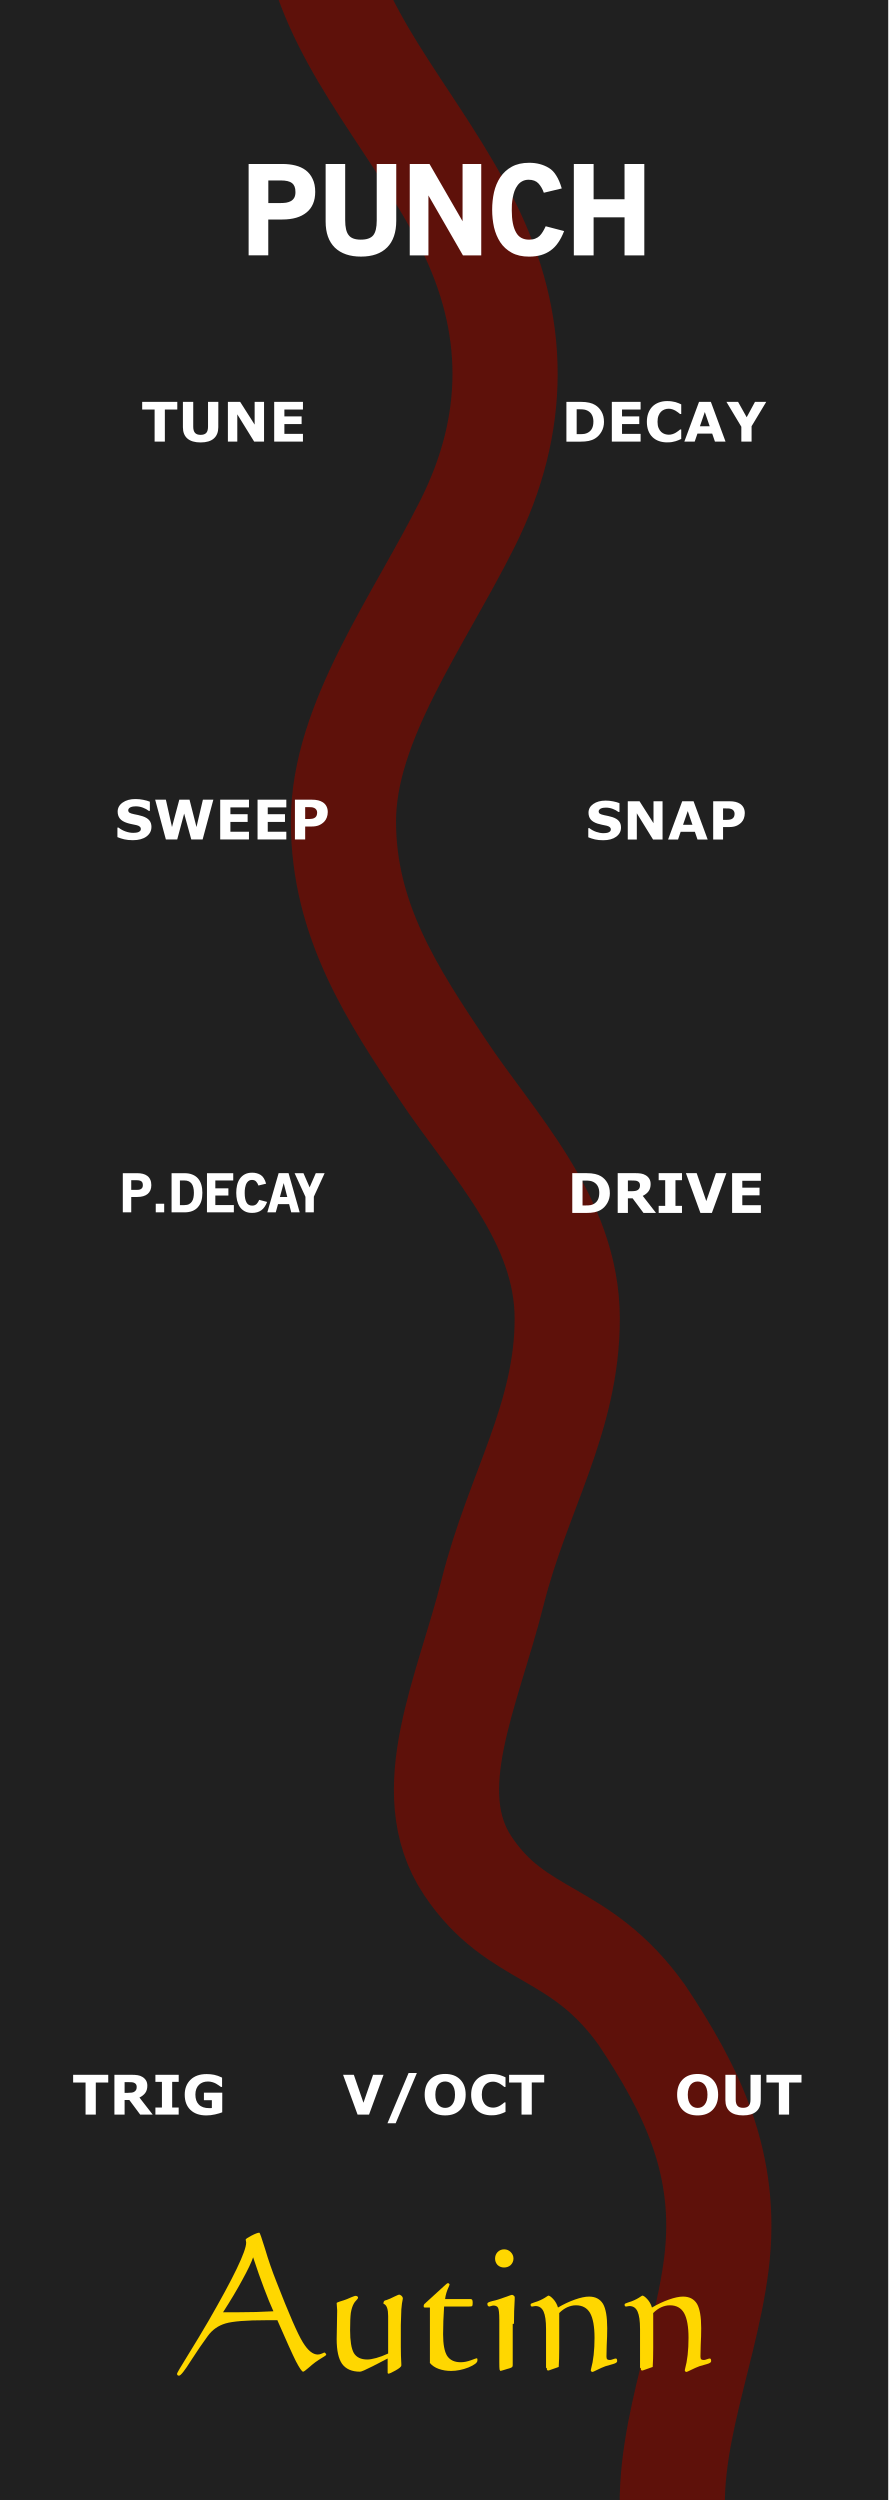
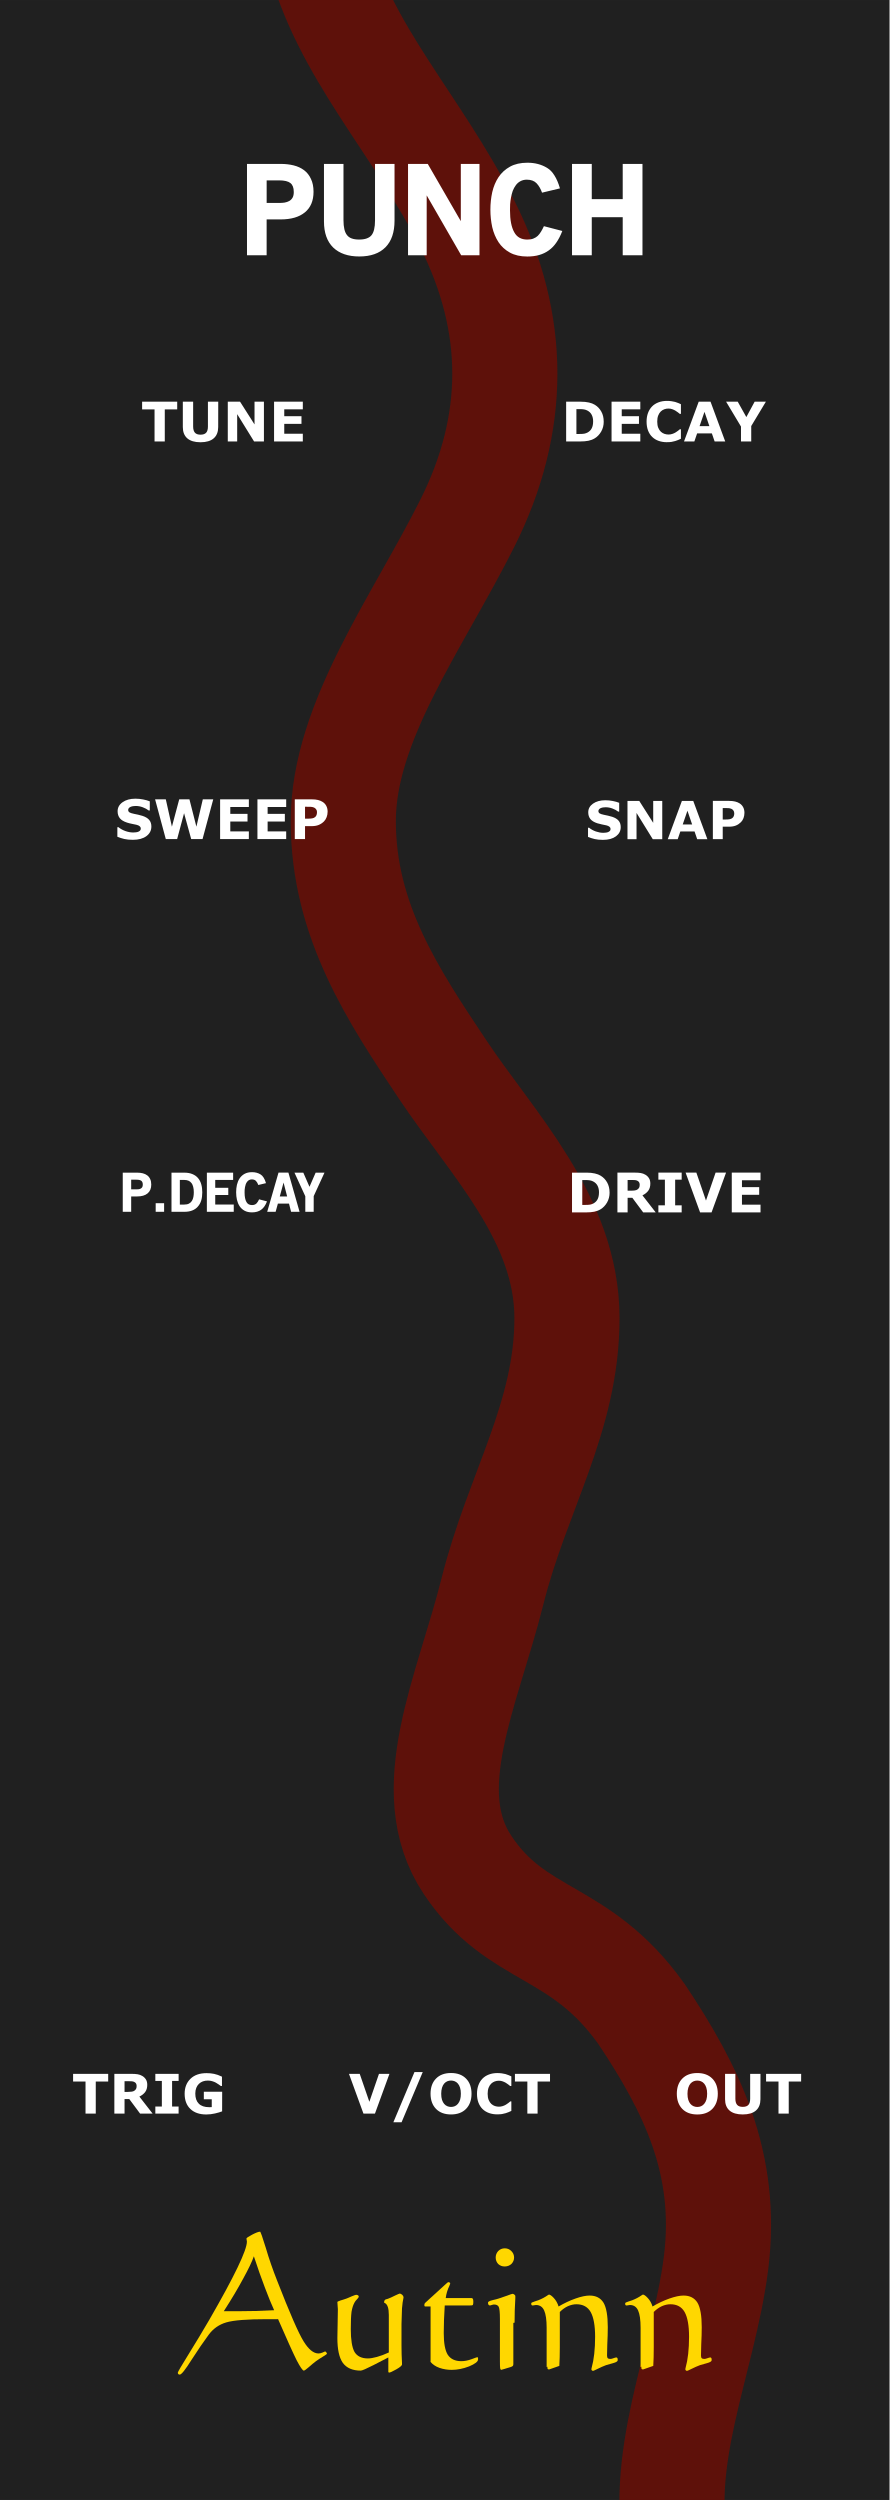
- <svg xmlns="http://www.w3.org/2000/svg" width="35.719mm" height="100.542mm" viewBox="0 0 35.719 100.542" version="1.1" id="svg8">
+ <svg xmlns="http://www.w3.org/2000/svg" width="45.72mm" height="128.5mm" viewBox="0 0 35.789 100.587" version="1.1" id="svg8">
  <defs id="defs2" />
-   <g transform="translate(0,-196.4583)" id="layer1">
-     <path id="rect817" d="M 2.5e-7,196.458 H 35.719 V 297 H 2.5e-7 Z" style="fill:#202020;fill-opacity:1;stroke:none" />
-     <path style="fill:none;stroke:#5e110a;stroke-width:4.23;stroke-linecap:butt;stroke-linejoin:miter;stroke-opacity:1" d="m 32.312,305.493 c -2,-1 -4,-2 -5,-6 -1,-4 1,-8 1.5,-12 0.5,-4 -1,-7 -3,-10 -2.5,-3.5 -5,-3 -7,-6 -2,-3 0,-7 1,-11 1,-4 3,-7 3,-11 0,-4 -3,-7 -5,-10 -2,-3 -4,-6 -4,-10 0,-4 3,-8 5,-12 2,-4 2,-8 0,-12 -2,-4 -5,-7 -6,-11" id="path685_stomp" />
-     <g transform="translate(5.95)" style="fill:#ffd700" id="g6">
+   <g transform="translate(-2.5e-7,-196.4583)" id="layer1">
+     <path id="rect817" d="M 2.5e-7,196.458 H 35.789 v 100.587 H 2.5e-7 Z" style="fill:#202020;fill-opacity:1;stroke:none;stroke-width:1.001" />
+     <path style="display:inline;fill:none;stroke:#5e110a;stroke-width:4.23;stroke-linecap:butt;stroke-linejoin:miter;stroke-opacity:1" d="m 32.312,305.493 c -2,-1 -4,-2 -5,-6 -1,-4 1,-8 1.5,-12 0.5,-4 -1,-7 -3,-10 -2.5,-3.5 -5,-3 -7,-6 -2,-3 0,-7 1,-11 1,-4 3,-7 3,-11 0,-4 -3,-7 -5,-10 -2,-3 -4,-6 -4,-10 0,-4 3,-8 5,-12 2,-4 2,-8 0,-12 -2,-4 -5,-7 -6,-11" id="path685_stomp" />
+     <g transform="translate(5.984326)" style="fill:#ffd700" id="g6">
      <path d="m 5.05,289.42 q -0.17,-0.37 -0.38,-0.93 -0.21,-0.55 -0.44,-1.25 -0.11,0.32 -0.43,0.9 -0.31,0.58 -0.78,1.31 0.1,0 0.22,0 0.12,0 0.36,0 0.39,0 0.75,-0.01 0.36,-0.01 0.7,-0.03 z m 0.14,0.35 q -0.09,0 -0.24,0 -0.14,0 -0.19,0 -1.2,0 -1.64,0.13 -0.44,0.13 -0.71,0.5 -0.31,0.42 -0.69,1.01 -0.37,0.59 -0.47,0.59 -0.04,0 -0.06,-0.02 -0.02,-0.02 -0.02,-0.06 0,-0.04 0.44,-0.75 0.44,-0.71 0.83,-1.38 0.75,-1.3 1.13,-2.09 0.38,-0.79 0.38,-1.05 0,-0.03 -0.01,-0.07 -0.01,-0.04 -0.01,-0.05 0,-0.04 0.23,-0.16 0.23,-0.12 0.32,-0.12 0.03,0 0.23,0.65 0.19,0.65 0.46,1.33 0.75,1.93 1.06,2.43 0.3,0.49 0.6,0.49 0.08,0 0.17,-0.04 0.08,-0.04 0.1,-0.04 0.02,0 0.04,0.03 0.03,0.03 0.03,0.06 0,0.02 -0.15,0.11 -0.15,0.09 -0.29,0.19 -0.12,0.09 -0.29,0.24 -0.16,0.14 -0.2,0.14 -0.07,0 -0.29,-0.42 Q 5.74,291 5.2,289.76 Z" id="path1" />
      <path d="m 9.64,291.31 q -0.24,0.12 -0.6,0.31 -0.43,0.22 -0.51,0.22 -0.49,0 -0.72,-0.31 -0.22,-0.31 -0.22,-1 0,-0.16 0.01,-0.55 0.01,-0.39 0.01,-0.61 0,-0.04 -0.01,-0.14 -0.01,-0.09 -0.01,-0.15 0,-0.02 0.12,-0.06 0.09,-0.03 0.16,-0.05 0.15,-0.05 0.3,-0.12 0.15,-0.06 0.17,-0.06 0.05,0 0.08,0.02 0.03,0.02 0.03,0.05 0,0.04 -0.07,0.11 -0.07,0.07 -0.1,0.13 -0.08,0.14 -0.12,0.37 -0.03,0.23 -0.03,0.7 0,0.65 0.15,0.92 0.16,0.26 0.54,0.26 0.14,0 0.36,-0.06 0.22,-0.06 0.48,-0.18 v -1.51 q 0,-0.4 -0.16,-0.48 -0.03,-0.01 -0.03,-0.02 0,-0.11 0.08,-0.13 0.02,0 0.04,-0.01 0.15,-0.05 0.32,-0.14 0.17,-0.08 0.19,-0.08 0.04,0 0.1,0.05 0.05,0.05 0.05,0.09 0,0 0,0.03 -0.04,0.17 -0.06,0.43 -0.01,0.23 -0.02,0.63 0,0.38 0,0.86 0,0.36 0.02,0.7 0,0.05 0,0.06 0,0.07 -0.23,0.2 -0.23,0.13 -0.29,0.13 -0.02,0 -0.03,-0.03 0,-0.02 0,-0.09 v -0.1 q 0,-0.07 0,-0.17 0,-0.09 0,-0.21 z" id="path2" />
      <path d="m 11.34,291.48 q 0,-0.3 0,-0.6 0,-0.29 0,-0.65 0,-0.21 0,-0.46 0,-0.24 0,-0.51 h -0.19 q -0.04,0 -0.05,-0.01 -0.01,-0.01 -0.01,-0.05 0,-0.07 0.06,-0.11 0.02,-0.01 0.02,-0.02 l 0.79,-0.72 q 0.05,-0.05 0.07,-0.06 0.02,-0.01 0.04,-0.01 0.02,0 0.04,0.02 0.02,0.01 0.02,0.04 0,0.01 -0.03,0.08 -0.12,0.25 -0.15,0.5 h 1.03 q 0.04,0 0.06,0.03 0.02,0.03 0.02,0.12 0,0.1 -0.02,0.13 -0.02,0.02 -0.15,0.02 h -0.98 q -0.02,0.3 -0.03,0.58 -0.01,0.28 -0.01,0.53 0,0.61 0.16,0.87 0.17,0.26 0.55,0.26 0.19,0 0.41,-0.08 0.21,-0.08 0.23,-0.08 0.01,0 0.02,0.01 0.01,0.01 0.01,0.03 v 0.05 q 0,0.13 -0.36,0.28 -0.36,0.14 -0.7,0.14 -0.26,0 -0.49,-0.08 -0.23,-0.08 -0.37,-0.25 z" id="path3" />
      <path d="m 14.67,289.92 v 1.55 q 0,0.04 0,0.1 0,0.01 0,0.01 0,0.04 -0.02,0.07 -0.02,0.02 -0.07,0.04 -0.12,0.04 -0.26,0.08 -0.13,0.04 -0.14,0.04 -0.02,0 -0.04,-0.06 -0.01,-0.06 -0.01,-0.31 v -1.69 q 0,-0.38 -0.05,-0.48 -0.05,-0.09 -0.19,-0.09 -0.03,0 -0.09,0.02 -0.05,0.02 -0.07,0.02 -0.03,0 -0.06,-0.03 -0.02,-0.03 -0.02,-0.09 0,-0.05 0.2,-0.1 0.14,-0.03 0.23,-0.06 0.16,-0.05 0.35,-0.12 0.18,-0.07 0.21,-0.07 0.03,0 0.07,0.03 0.04,0.03 0.04,0.06 0,0.01 0,0.08 -0.03,0.47 -0.03,0.99 z m -0.34,-3 q 0.15,0 0.26,0.11 0.11,0.11 0.11,0.26 0,0.15 -0.11,0.26 -0.11,0.1 -0.27,0.1 -0.15,0 -0.26,-0.1 -0.1,-0.11 -0.1,-0.26 0,-0.15 0.1,-0.26 0.11,-0.11 0.26,-0.11 z" id="path4" />
      <path d="m 16.01,291.7 v -1.58 q 0,-0.48 -0.1,-0.7 -0.1,-0.22 -0.33,-0.22 -0.03,0 -0.07,0.01 -0.04,0.01 -0.06,0.01 -0.03,0 -0.05,-0.02 -0.01,-0.02 -0.01,-0.07 0,-0.03 0.13,-0.07 0.09,-0.03 0.15,-0.05 0.21,-0.08 0.38,-0.2 0.04,-0.03 0.05,-0.03 0.07,0 0.2,0.14 0.13,0.14 0.19,0.34 0.34,-0.2 0.68,-0.32 0.34,-0.12 0.57,-0.12 0.38,0 0.56,0.29 0.17,0.29 0.17,0.98 0,0.32 -0.02,0.7 -0.01,0.38 -0.01,0.44 0,0.08 0.03,0.11 0.03,0.03 0.11,0.03 0.04,0 0.12,-0.03 0.08,-0.03 0.12,-0.03 0.02,0 0.04,0.03 0.01,0.03 0.01,0.08 0,0.07 -0.19,0.12 -0.16,0.04 -0.28,0.08 -0.16,0.06 -0.34,0.15 -0.16,0.08 -0.18,0.08 -0.03,0 -0.05,-0.02 -0.02,-0.02 -0.02,-0.05 0,0 0.01,-0.05 0.14,-0.5 0.14,-1.25 0,-0.68 -0.18,-1 -0.18,-0.31 -0.57,-0.31 -0.17,0 -0.35,0.08 -0.17,0.08 -0.32,0.23 0,0.04 0,0.2 0,0.15 0,0.25 0,0.52 0,0.97 0,0.44 -0.02,0.75 l -0.4,0.14 q 0,0 -0.01,0 -0.01,0 -0.02,0 -0.03,0 -0.04,-0.02 -0.01,-0.02 -0.01,-0.09 z" id="path5" />
      <path d="m 19.79,291.7 v -1.58 q 0,-0.48 -0.1,-0.7 -0.1,-0.22 -0.33,-0.22 -0.03,0 -0.07,0.01 -0.04,0.01 -0.06,0.01 -0.03,0 -0.05,-0.02 -0.01,-0.02 -0.01,-0.07 0,-0.03 0.13,-0.07 0.09,-0.03 0.15,-0.05 0.21,-0.08 0.38,-0.2 0.04,-0.03 0.05,-0.03 0.07,0 0.2,0.14 0.13,0.14 0.19,0.34 0.34,-0.2 0.68,-0.32 0.34,-0.12 0.57,-0.12 0.38,0 0.56,0.29 0.17,0.29 0.17,0.98 0,0.32 -0.02,0.7 -0.01,0.38 -0.01,0.44 0,0.08 0.03,0.11 0.03,0.03 0.11,0.03 0.04,0 0.12,-0.03 0.08,-0.03 0.12,-0.03 0.02,0 0.04,0.03 0.01,0.03 0.01,0.08 0,0.07 -0.19,0.12 -0.16,0.04 -0.28,0.08 -0.16,0.06 -0.34,0.15 -0.16,0.08 -0.18,0.08 -0.03,0 -0.05,-0.02 -0.02,-0.02 -0.02,-0.05 0,0 0.01,-0.05 0.14,-0.5 0.14,-1.25 0,-0.68 -0.18,-1 -0.18,-0.31 -0.57,-0.31 -0.17,0 -0.35,0.08 -0.17,0.08 -0.32,0.23 0,0.04 0,0.2 0,0.15 0,0.25 0,0.52 0,0.97 0,0.44 -0.02,0.75 l -0.4,0.14 q 0,0 -0.01,0 -0.01,0 -0.02,0 -0.03,0 -0.04,-0.02 -0.01,-0.02 -0.01,-0.09 z" id="path6" />
    </g>
    <path d="M 7.13,212.929 H 6.63 v 1.29 h -0.412 V 212.929 H 5.718 v -0.309 h 1.412 z m 1.649,0.711 q 0,0.296 -0.18,0.454 -0.18,0.158 -0.532,0.158 -0.351,0 -0.532,-0.158 -0.179,-0.158 -0.179,-0.453 v -1.022 h 0.415 v 0.998 q 0,0.167 0.07,0.248 0.07,0.082 0.227,0.082 0.155,0 0.226,-0.078 0.072,-0.078 0.072,-0.251 v -0.998 h 0.415 z m 1.84,0.579 h -0.397 l -0.679,-1.098 v 1.098 h -0.378 v -1.6 h 0.493 l 0.583,0.916 v -0.916 h 0.378 z m 1.565,0 h -1.157 v -1.6 h 1.157 v 0.309 h -0.747 v 0.276 h 0.693 v 0.309 h -0.693 v 0.395 h 0.747 z" id="text7" style="font-weight:bold;font-size:2.2px;text-anchor:middle;fill:#ffffff" aria-label="TUNE" />
    <path d="m 24.291,213.421 q 0,0.223 -0.102,0.401 -0.102,0.176 -0.258,0.271 -0.117,0.071 -0.257,0.099 -0.14,0.028 -0.331,0.028 h -0.564 v -1.6 h 0.58 q 0.196,0 0.337,0.033 0.142,0.032 0.238,0.092 0.165,0.101 0.26,0.273 0.096,0.171 0.096,0.403 z m -0.426,-0.003 q 0,-0.158 -0.058,-0.27 -0.057,-0.113 -0.182,-0.176 -0.063,-0.031 -0.13,-0.042 -0.066,-0.012 -0.199,-0.012 H 23.192 v 1.001 h 0.104 q 0.147,0 0.216,-0.013 0.069,-0.014 0.134,-0.049 0.113,-0.064 0.165,-0.172 0.053,-0.108 0.053,-0.267 z m 1.898,0.801 h -1.157 v -1.6 h 1.157 v 0.309 h -0.747 v 0.276 h 0.693 v 0.309 h -0.693 v 0.395 h 0.747 z m 1.069,0.031 q -0.178,0 -0.33,-0.053 -0.15,-0.053 -0.259,-0.157 -0.108,-0.104 -0.169,-0.26 -0.059,-0.156 -0.059,-0.36 0,-0.19 0.057,-0.345 0.057,-0.155 0.165,-0.265 0.104,-0.106 0.258,-0.164 0.155,-0.058 0.337,-0.058 0.101,0 0.182,0.012 0.082,0.011 0.15,0.029 0.072,0.02 0.13,0.046 0.059,0.025 0.103,0.046 v 0.388 h -0.047 q -0.03,-0.026 -0.076,-0.061 -0.045,-0.035 -0.103,-0.07 -0.059,-0.034 -0.128,-0.058 -0.069,-0.024 -0.147,-0.024 -0.087,0 -0.165,0.028 -0.078,0.027 -0.145,0.09 -0.063,0.061 -0.103,0.162 -0.039,0.101 -0.039,0.245 0,0.15 0.042,0.251 0.043,0.101 0.107,0.159 0.066,0.059 0.146,0.085 0.081,0.025 0.159,0.025 0.075,0 0.148,-0.023 0.074,-0.023 0.136,-0.061 0.053,-0.031 0.098,-0.067 0.045,-0.035 0.074,-0.061 h 0.043 v 0.382 q -0.06,0.027 -0.115,0.051 -0.055,0.024 -0.115,0.041 -0.078,0.023 -0.147,0.034 -0.069,0.012 -0.189,0.012 z m 2.347,-0.031 h -0.426 l -0.111,-0.323 h -0.593 l -0.111,0.323 h -0.416 l 0.591,-1.6 h 0.475 z m -0.637,-0.617 -0.197,-0.574 -0.197,0.574 z m 2.274,-0.983 -0.59,0.981 v 0.619 h -0.412 v -0.599 l -0.599,-1 h 0.468 l 0.346,0.619 0.334,-0.619 z" id="text8" style="font-weight:bold;font-size:2.2px;text-anchor:middle;fill:#ffffff" aria-label="DECAY" />
    <path d="m 6.09,229.716 q 0,0.236 -0.201,0.385 -0.2,0.147 -0.544,0.147 -0.199,0 -0.347,-0.034 -0.147,-0.035 -0.276,-0.089 v -0.384 h 0.045 q 0.128,0.102 0.286,0.157 0.159,0.055 0.305,0.055 0.038,0 0.099,-0.006 0.061,-0.006 0.1,-0.021 0.047,-0.019 0.077,-0.048 0.031,-0.029 0.031,-0.086 0,-0.053 -0.045,-0.09 -0.044,-0.039 -0.13,-0.059 -0.09,-0.021 -0.191,-0.04 -0.1,-0.019 -0.188,-0.048 -0.202,-0.066 -0.291,-0.177 -0.088,-0.113 -0.088,-0.279 0,-0.223 0.2,-0.364 0.201,-0.142 0.516,-0.142 0.158,0 0.312,0.031 0.155,0.03 0.267,0.076 v 0.368 h -0.044 q -0.097,-0.077 -0.237,-0.129 -0.14,-0.053 -0.286,-0.053 -0.052,0 -0.103,0.008 -0.05,0.006 -0.098,0.026 -0.042,0.016 -0.072,0.049 -0.03,0.032 -0.03,0.074 0,0.063 0.048,0.098 0.048,0.033 0.183,0.061 0.088,0.018 0.169,0.035 0.082,0.017 0.175,0.047 0.184,0.06 0.271,0.164 0.088,0.103 0.088,0.269 z m 2.49,-1.097 -0.431,1.6 H 7.693 l -0.287,-1.042 -0.279,1.042 H 6.671 L 6.24,228.619 h 0.431 l 0.246,1.101 0.294,-1.101 h 0.411 l 0.28,1.101 0.258,-1.101 z m 1.432,1.6 H 8.856 v -1.6 h 1.157 v 0.309 H 9.266 v 0.276 h 0.693 v 0.309 H 9.266 v 0.395 h 0.747 z m 1.503,0 h -1.157 v -1.6 h 1.157 v 0.309 h -0.747 v 0.276 h 0.693 v 0.309 h -0.693 v 0.395 h 0.747 z m 1.666,-1.095 q 0,0.107 -0.038,0.211 -0.038,0.102 -0.107,0.172 -0.096,0.095 -0.214,0.143 -0.117,0.048 -0.292,0.048 h -0.257 v 0.521 h -0.412 v -1.6 H 12.54 q 0.153,0 0.257,0.027 0.105,0.026 0.186,0.078 0.097,0.063 0.147,0.162 0.052,0.099 0.052,0.237 z m -0.426,0.01 q 0,-0.068 -0.037,-0.116 -0.037,-0.049 -0.085,-0.069 -0.064,-0.026 -0.126,-0.028 -0.061,-0.003 -0.163,-0.003 h -0.071 v 0.479 h 0.118 q 0.105,0 0.173,-0.013 0.069,-0.013 0.115,-0.052 0.04,-0.034 0.057,-0.082 0.018,-0.048 0.018,-0.117 z" id="text9" style="font-weight:bold;font-size:2.2px;text-anchor:middle;fill:#ffffff" aria-label="SWEEP" />
    <path d="M 4.353,280.21 H 3.853 V 281.5 h -0.412 v -1.29 H 2.941 v -0.309 h 1.412 z m 1.145,0.18 q 0,-0.06 -0.025,-0.103 -0.025,-0.043 -0.085,-0.068 -0.042,-0.017 -0.098,-0.02 -0.056,-0.004 -0.13,-0.004 H 5.011 v 0.431 h 0.127 q 0.099,0 0.165,-0.01 0.067,-0.01 0.112,-0.044 0.043,-0.033 0.062,-0.073 0.02,-0.041 0.02,-0.108 z M 6.141,281.5 H 5.637 L 5.201,280.913 H 5.011 V 281.5 H 4.601 v -1.6 h 0.692 q 0.142,0 0.244,0.016 0.102,0.016 0.191,0.07 0.09,0.054 0.143,0.14 0.054,0.085 0.054,0.214 0,0.177 -0.083,0.289 -0.082,0.112 -0.234,0.186 z m 1.045,0 H 6.25 v -0.284 h 0.262 v -1.032 H 6.25 v -0.284 h 0.937 v 0.284 H 6.924 v 1.032 h 0.262 z m 1.751,-0.091 q -0.107,0.042 -0.285,0.084 -0.177,0.041 -0.353,0.041 -0.408,0 -0.639,-0.221 -0.231,-0.222 -0.231,-0.613 0,-0.373 0.233,-0.6 0.233,-0.229 0.65,-0.229 0.158,0 0.301,0.029 0.143,0.028 0.318,0.113 v 0.375 h -0.046 q -0.03,-0.023 -0.088,-0.063 -0.058,-0.042 -0.112,-0.071 -0.062,-0.034 -0.146,-0.059 -0.083,-0.025 -0.176,-0.025 -0.11,0 -0.199,0.032 -0.089,0.032 -0.16,0.099 -0.068,0.065 -0.107,0.164 -0.039,0.099 -0.039,0.229 0,0.265 0.141,0.406 0.141,0.141 0.416,0.141 0.024,0 0.052,-10e-4 0.029,-0.001 0.053,-0.003 V 280.921 h -0.319 v -0.302 h 0.738 z" id="text12" style="font-weight:bold;font-size:2.2px;text-anchor:middle;fill:#ffffff" aria-label="TRIG" />
-     <path d="M 15.425,279.9 14.842,281.5 h -0.462 l -0.583,-1.6 h 0.433 l 0.387,1.124 0.387,-1.124 z m 1.34,-0.072 -0.852,2.02 h -0.33 l 0.849,-2.02 z m 1.963,0.872 q 0,0.382 -0.219,0.608 -0.219,0.225 -0.606,0.225 -0.386,0 -0.605,-0.225 -0.219,-0.226 -0.219,-0.608 0,-0.386 0.219,-0.609 0.219,-0.225 0.605,-0.225 0.385,0 0.605,0.225 0.22,0.223 0.22,0.609 z m -0.547,0.405 q 0.06,-0.073 0.089,-0.172 0.029,-0.1 0.029,-0.234 0,-0.144 -0.033,-0.245 -0.033,-0.101 -0.087,-0.163 -0.055,-0.064 -0.127,-0.093 -0.071,-0.029 -0.148,-0.029 -0.078,0 -0.148,0.028 -0.069,0.028 -0.127,0.092 -0.054,0.06 -0.088,0.167 -0.033,0.105 -0.033,0.245 0,0.143 0.032,0.244 0.033,0.1 0.087,0.163 0.054,0.063 0.126,0.093 0.072,0.03 0.151,0.03 0.079,0 0.151,-0.03 0.072,-0.031 0.126,-0.096 z m 1.584,0.425 q -0.178,0 -0.33,-0.053 -0.15,-0.053 -0.259,-0.157 -0.108,-0.104 -0.169,-0.26 -0.059,-0.156 -0.059,-0.36 0,-0.19 0.057,-0.345 0.057,-0.155 0.165,-0.265 0.104,-0.106 0.258,-0.164 0.155,-0.058 0.337,-0.058 0.101,0 0.182,0.012 0.082,0.011 0.15,0.029 0.072,0.02 0.13,0.046 0.059,0.025 0.103,0.046 v 0.388 h -0.047 q -0.03,-0.026 -0.076,-0.061 -0.045,-0.035 -0.103,-0.07 -0.059,-0.034 -0.128,-0.058 -0.069,-0.024 -0.147,-0.024 -0.087,0 -0.165,0.028 -0.078,0.027 -0.145,0.09 -0.063,0.061 -0.103,0.162 -0.039,0.101 -0.039,0.245 0,0.15 0.042,0.251 0.043,0.101 0.107,0.159 0.066,0.059 0.146,0.085 0.081,0.025 0.159,0.025 0.075,0 0.148,-0.023 0.074,-0.023 0.136,-0.061 0.053,-0.031 0.098,-0.067 0.045,-0.035 0.074,-0.061 h 0.043 v 0.382 q -0.06,0.027 -0.115,0.051 -0.055,0.024 -0.115,0.041 -0.078,0.023 -0.147,0.034 -0.069,0.012 -0.189,0.012 z m 2.121,-1.321 H 21.386 V 281.5 h -0.412 v -1.29 H 20.474 v -0.309 h 1.412 z" id="text13" style="font-weight:bold;font-size:2.2px;text-anchor:middle;fill:#ffffff" aria-label="V/OCT" />
+     <path d="M 15.669,279.9 15.086,281.5 h -0.462 l -0.583,-1.6 h 0.433 l 0.387,1.124 0.387,-1.124 z m 1.34,-0.072 -0.852,2.02 h -0.33 l 0.849,-2.02 z m 1.963,0.872 q 0,0.382 -0.219,0.608 -0.219,0.225 -0.606,0.225 -0.386,0 -0.605,-0.225 -0.219,-0.226 -0.219,-0.608 0,-0.386 0.219,-0.609 0.219,-0.225 0.605,-0.225 0.385,0 0.605,0.225 0.22,0.223 0.22,0.609 z m -0.547,0.405 q 0.06,-0.073 0.089,-0.172 0.029,-0.1 0.029,-0.234 0,-0.144 -0.033,-0.245 -0.033,-0.101 -0.087,-0.163 -0.055,-0.064 -0.127,-0.093 -0.071,-0.029 -0.148,-0.029 -0.078,0 -0.148,0.028 -0.069,0.028 -0.127,0.092 -0.054,0.06 -0.088,0.167 -0.033,0.105 -0.033,0.245 0,0.143 0.032,0.244 0.033,0.1 0.087,0.163 0.054,0.063 0.126,0.093 0.072,0.03 0.151,0.03 0.079,0 0.151,-0.03 0.072,-0.031 0.126,-0.096 z m 1.584,0.425 q -0.178,0 -0.33,-0.053 -0.15,-0.053 -0.259,-0.157 -0.108,-0.104 -0.169,-0.26 -0.059,-0.156 -0.059,-0.36 0,-0.19 0.057,-0.345 0.057,-0.155 0.165,-0.265 0.104,-0.106 0.258,-0.164 0.155,-0.058 0.337,-0.058 0.101,0 0.182,0.012 0.082,0.011 0.15,0.029 0.072,0.02 0.13,0.046 0.059,0.025 0.103,0.046 v 0.388 h -0.047 q -0.03,-0.026 -0.076,-0.061 -0.045,-0.035 -0.103,-0.07 -0.059,-0.034 -0.128,-0.058 -0.069,-0.024 -0.147,-0.024 -0.087,0 -0.165,0.028 -0.078,0.027 -0.145,0.09 -0.063,0.061 -0.103,0.162 -0.039,0.101 -0.039,0.245 0,0.15 0.042,0.251 0.043,0.101 0.107,0.159 0.066,0.059 0.146,0.085 0.081,0.025 0.159,0.025 0.075,0 0.148,-0.023 0.074,-0.023 0.136,-0.061 0.053,-0.031 0.098,-0.067 0.045,-0.035 0.074,-0.061 h 0.043 v 0.382 q -0.06,0.027 -0.115,0.051 -0.055,0.024 -0.115,0.041 -0.078,0.023 -0.147,0.034 -0.069,0.012 -0.189,0.012 z m 2.121,-1.321 H 21.63 V 281.5 h -0.412 v -1.29 h -0.5 v -0.309 h 1.412 z" id="text13" style="font-weight:bold;font-size:2.2px;text-anchor:middle;fill:#ffffff" aria-label="V/OCT" />
    <path d="m 28.881,280.701 q 0,0.382 -0.219,0.608 -0.219,0.225 -0.606,0.225 -0.386,0 -0.605,-0.225 -0.219,-0.226 -0.219,-0.608 0,-0.386 0.219,-0.609 0.219,-0.225 0.605,-0.225 0.385,0 0.605,0.225 0.22,0.223 0.22,0.609 z m -0.547,0.405 q 0.06,-0.073 0.089,-0.172 0.029,-0.1 0.029,-0.234 0,-0.144 -0.033,-0.245 -0.033,-0.101 -0.087,-0.163 -0.055,-0.064 -0.127,-0.093 -0.071,-0.029 -0.148,-0.029 -0.078,0 -0.148,0.028 -0.069,0.028 -0.127,0.092 -0.054,0.06 -0.088,0.167 -0.033,0.105 -0.033,0.245 0,0.143 0.032,0.244 0.033,0.1 0.087,0.163 0.054,0.063 0.126,0.093 0.072,0.03 0.151,0.03 0.079,0 0.151,-0.03 0.072,-0.031 0.126,-0.096 z m 2.262,-0.185 q 0,0.296 -0.18,0.454 -0.18,0.158 -0.532,0.158 -0.351,0 -0.532,-0.158 -0.179,-0.158 -0.179,-0.453 v -1.022 h 0.415 v 0.998 q 0,0.167 0.07,0.248 0.07,0.082 0.227,0.082 0.155,0 0.226,-0.078 0.072,-0.078 0.072,-0.251 v -0.998 h 0.415 z m 1.637,-0.711 H 31.735 V 281.5 h -0.412 v -1.29 h -0.5 v -0.309 h 1.412 z" id="text14" style="font-weight:bold;font-size:2.2px;text-anchor:middle;fill:#ffffff" aria-label="OUT" />
    <path style="font-weight:bold;font-size:2.117px;-inkscape-font-specification:'sans-serif Bold';fill:#ffffff;stroke-width:0.265" d="m 24.975,229.738 q 0,0.227 -0.193,0.37 -0.192,0.142 -0.523,0.142 -0.191,0 -0.334,-0.033 -0.142,-0.034 -0.266,-0.086 v -0.369 h 0.043 q 0.123,0.098 0.275,0.151 0.153,0.053 0.294,0.053 0.036,0 0.095,-0.006 0.059,-0.006 0.096,-0.021 0.045,-0.019 0.074,-0.046 0.03,-0.028 0.03,-0.083 0,-0.051 -0.043,-0.087 -0.042,-0.037 -0.125,-0.057 -0.087,-0.021 -0.184,-0.038 -0.096,-0.019 -0.181,-0.046 -0.194,-0.063 -0.28,-0.171 -0.085,-0.109 -0.085,-0.269 0,-0.215 0.192,-0.35 0.193,-0.136 0.496,-0.136 0.152,0 0.3,0.03 0.149,0.029 0.257,0.073 v 0.354 h -0.042 q -0.093,-0.074 -0.228,-0.124 -0.134,-0.051 -0.275,-0.051 -0.05,0 -0.099,0.007 -0.049,0.006 -0.094,0.025 -0.04,0.015 -0.069,0.048 -0.029,0.031 -0.029,0.071 0,0.061 0.047,0.094 0.047,0.032 0.176,0.059 0.085,0.018 0.162,0.034 0.079,0.017 0.168,0.045 0.177,0.058 0.26,0.158 0.085,0.099 0.085,0.258 z m 1.671,0.484 h -0.382 l -0.653,-1.056 v 1.056 h -0.364 v -1.539 h 0.474 l 0.561,0.882 v -0.882 h 0.364 z m 1.815,0 h -0.41 l -0.106,-0.311 h -0.571 l -0.106,0.311 h -0.4 l 0.568,-1.539 h 0.457 z m -0.613,-0.593 -0.189,-0.552 -0.189,0.552 z m 2.104,-0.46 q 0,0.103 -0.036,0.203 -0.036,0.098 -0.103,0.165 -0.092,0.091 -0.206,0.137 -0.113,0.046 -0.281,0.046 h -0.247 v 0.501 h -0.397 v -1.539 h 0.653 q 0.147,0 0.247,0.026 0.101,0.025 0.179,0.075 0.093,0.061 0.142,0.156 0.05,0.095 0.05,0.228 z m -0.41,0.009 q 0,-0.065 -0.035,-0.112 -0.035,-0.048 -0.082,-0.066 -0.062,-0.025 -0.121,-0.027 -0.059,-0.003 -0.157,-0.003 h -0.068 v 0.461 h 0.114 q 0.101,0 0.166,-0.012 0.066,-0.012 0.111,-0.05 0.038,-0.033 0.055,-0.079 0.018,-0.046 0.018,-0.113 z" id="text1" aria-label="SNAP" />
    <text xml:space="preserve" style="font-style:normal;font-variant:normal;font-weight:bold;font-stretch:normal;font-size:2.117px;font-family:sans-serif;-inkscape-font-specification:'sans-serif Bold';writing-mode:lr-tb;direction:ltr;fill:#ffffff;stroke-width:0.265;stroke-dasharray:none" x="16.819" y="252.398" id="text2">
      <tspan id="tspan2" style="stroke-width:0.265" x="16.819" y="252.398" />
    </text>
-     <path d="m 12.326,205.005 q 0.351,-0.286 0.351,-0.83 0,-0.306 -0.104,-0.519 -0.099,-0.217 -0.277,-0.351 -0.178,-0.133 -0.42,-0.193 -0.237,-0.059 -0.519,-0.059 H 9.999 v 3.675 h 0.79 v -1.442 h 0.563 q 0.632,0 0.973,-0.282 z m -0.578,-1.18 q 0.064,0.049 0.099,0.138 0.035,0.084 0.035,0.222 0,0.138 -0.049,0.227 -0.049,0.084 -0.133,0.133 -0.079,0.044 -0.188,0.064 -0.104,0.015 -0.222,0.015 h -0.499 v -0.909 h 0.499 q 0.321,0 0.459,0.109 z m 3.823,2.583 q 0.365,-0.37 0.365,-1.072 v -2.282 h -0.785 v 2.272 q 0,0.425 -0.143,0.598 -0.069,0.084 -0.193,0.128 -0.119,0.044 -0.306,0.044 -0.351,0 -0.484,-0.178 -0.143,-0.173 -0.143,-0.603 V 203.054 H 13.096 v 2.316 q 0,0.682 0.37,1.047 0.375,0.361 1.052,0.361 0.687,0 1.052,-0.37 z m 3.047,0.321 h 0.736 v -3.675 h -0.751 v 2.302 l -1.329,-2.302 h -0.795 v 3.675 h 0.751 v -2.41 z m 3.526,-0.198 q 0.173,-0.123 0.301,-0.311 0.133,-0.188 0.242,-0.469 l -0.741,-0.193 q -0.054,0.119 -0.114,0.217 -0.059,0.099 -0.133,0.173 -0.074,0.069 -0.178,0.109 -0.099,0.04 -0.242,0.04 -0.365,0 -0.524,-0.291 -0.173,-0.301 -0.173,-0.889 0,-0.109 0.005,-0.242 0.01,-0.133 0.035,-0.267 0.025,-0.138 0.069,-0.267 0.049,-0.128 0.123,-0.227 0.074,-0.104 0.183,-0.163 0.114,-0.064 0.262,-0.064 0.257,0 0.395,0.148 0.138,0.148 0.217,0.375 l 0.721,-0.173 q -0.094,-0.321 -0.222,-0.519 -0.123,-0.203 -0.296,-0.306 -0.341,-0.207 -0.79,-0.207 -0.415,0 -0.701,0.158 -0.286,0.158 -0.464,0.425 -0.173,0.262 -0.252,0.603 -0.074,0.341 -0.074,0.701 0,0.365 0.074,0.706 0.079,0.336 0.252,0.603 0.173,0.262 0.459,0.42 0.286,0.158 0.701,0.158 0.524,0 0.864,-0.247 z m 2.973,0.198 h 0.795 v -3.675 h -0.795 v 1.417 H 23.873 v -1.417 h -0.795 v 3.675 h 0.795 v -1.531 h 1.245 z" id="text4" style="font-size:4.939px;font-family:OldSansBlack;-inkscape-font-specification:OldSansBlack;fill:#ffffff;stroke-width:5.564" aria-label="PUNCH" />
+     <path d="m 12.264,205.005 q 0.351,-0.286 0.351,-0.83 0,-0.306 -0.104,-0.519 -0.099,-0.217 -0.277,-0.351 -0.178,-0.133 -0.42,-0.193 -0.237,-0.059 -0.519,-0.059 H 9.938 v 3.675 h 0.79 v -1.442 h 0.563 q 0.632,0 0.973,-0.282 z m -0.578,-1.18 q 0.064,0.049 0.099,0.138 0.035,0.084 0.035,0.222 0,0.138 -0.049,0.227 -0.049,0.084 -0.133,0.133 -0.079,0.044 -0.188,0.064 -0.104,0.015 -0.222,0.015 h -0.499 v -0.909 h 0.499 q 0.321,0 0.459,0.109 z m 3.823,2.583 q 0.365,-0.37 0.365,-1.072 v -2.282 h -0.785 v 2.272 q 0,0.425 -0.143,0.598 -0.069,0.084 -0.193,0.128 -0.119,0.044 -0.306,0.044 -0.351,0 -0.484,-0.178 -0.143,-0.173 -0.143,-0.603 v -2.262 h -0.785 v 2.316 q 0,0.682 0.37,1.047 0.375,0.361 1.052,0.361 0.687,0 1.052,-0.37 z m 3.047,0.321 h 0.736 v -3.675 h -0.751 v 2.302 l -1.329,-2.302 h -0.795 v 3.675 h 0.751 v -2.41 z m 3.526,-0.198 q 0.173,-0.123 0.301,-0.311 0.133,-0.188 0.242,-0.469 l -0.741,-0.193 q -0.054,0.119 -0.114,0.217 -0.059,0.099 -0.133,0.173 -0.074,0.069 -0.178,0.109 -0.099,0.04 -0.242,0.04 -0.365,0 -0.524,-0.291 -0.173,-0.301 -0.173,-0.889 0,-0.109 0.005,-0.242 0.01,-0.133 0.035,-0.267 0.025,-0.138 0.069,-0.267 0.049,-0.128 0.123,-0.227 0.074,-0.104 0.183,-0.163 0.114,-0.064 0.262,-0.064 0.257,0 0.395,0.148 0.138,0.148 0.217,0.375 l 0.721,-0.173 q -0.094,-0.321 -0.222,-0.519 -0.123,-0.203 -0.296,-0.306 -0.341,-0.207 -0.79,-0.207 -0.415,0 -0.701,0.158 -0.286,0.158 -0.464,0.425 -0.173,0.262 -0.252,0.603 -0.074,0.341 -0.074,0.701 0,0.365 0.074,0.706 0.079,0.336 0.252,0.603 0.173,0.262 0.459,0.42 0.286,0.158 0.701,0.158 0.524,0 0.864,-0.247 z m 2.973,0.198 h 0.795 v -3.675 h -0.795 v 1.417 h -1.245 v -1.417 h -0.795 v 3.675 h 0.795 v -1.531 h 1.245 z" id="text4" style="font-size:4.939px;font-family:OldSansBlack;-inkscape-font-specification:OldSansBlack;fill:#ffffff;stroke-width:5.564" aria-label="PUNCH" />
    <path d="m 24.527,244.44 q 0,0.223 -0.102,0.401 -0.102,0.176 -0.258,0.271 -0.117,0.071 -0.257,0.099 -0.14,0.028 -0.331,0.028 h -0.564 v -1.6 h 0.58 q 0.196,0 0.337,0.033 0.142,0.032 0.238,0.092 0.165,0.101 0.26,0.273 0.096,0.171 0.096,0.403 z m -0.426,-0.003 q 0,-0.158 -0.058,-0.27 -0.057,-0.113 -0.182,-0.176 -0.063,-0.031 -0.13,-0.042 -0.066,-0.012 -0.199,-0.012 h -0.104 v 1.001 h 0.104 q 0.147,0 0.216,-0.013 0.069,-0.014 0.134,-0.049 0.113,-0.064 0.165,-0.172 0.053,-0.108 0.053,-0.267 z m 1.638,-0.308 q 0,-0.06 -0.025,-0.103 -0.025,-0.043 -0.085,-0.068 -0.042,-0.017 -0.098,-0.02 -0.056,-0.004 -0.13,-0.004 h -0.149 v 0.431 h 0.127 q 0.099,0 0.165,-0.01 0.067,-0.01 0.112,-0.044 0.043,-0.033 0.062,-0.073 0.02,-0.041 0.02,-0.108 z m 0.643,1.109 h -0.504 l -0.436,-0.587 h -0.19 v 0.587 H 24.842 v -1.6 h 0.692 q 0.142,0 0.244,0.016 0.102,0.016 0.191,0.07 0.09,0.054 0.143,0.14 0.054,0.085 0.054,0.214 0,0.177 -0.083,0.289 -0.082,0.112 -0.234,0.186 z m 1.045,0 h -0.937 v -0.284 h 0.262 v -1.032 h -0.262 v -0.284 h 0.937 v 0.284 h -0.262 v 1.032 h 0.262 z m 1.786,-1.6 -0.583,1.6 h -0.462 l -0.583,-1.6 h 0.433 l 0.387,1.124 0.387,-1.124 z m 1.387,1.6 h -1.157 v -1.6 h 1.157 v 0.309 h -0.747 v 0.276 h 0.693 v 0.309 h -0.693 v 0.395 h 0.747 z" id="text11-9" style="font-weight:bold;font-size:2.2px;text-anchor:middle;fill:#ffffff" aria-label="DRIVE" />
    <path d="m 5.936,244.476 q 0.15,-0.123 0.15,-0.356 0,-0.131 -0.044,-0.222 -0.042,-0.093 -0.119,-0.15 -0.076,-0.057 -0.18,-0.083 -0.102,-0.025 -0.222,-0.025 h -0.582 v 1.575 h 0.339 v -0.618 h 0.241 q 0.271,0 0.417,-0.121 z m -0.248,-0.506 q 0.028,0.021 0.042,0.059 0.015,0.036 0.015,0.095 0,0.059 -0.021,0.097 -0.021,0.036 -0.057,0.057 -0.034,0.019 -0.08,0.028 -0.044,0.006 -0.095,0.006 h -0.214 v -0.389 h 0.214 q 0.138,0 0.197,0.047 z m 0.576,1.245 h 0.339 v -0.347 h -0.339 z m 1.691,-0.205 q 0.095,-0.102 0.14,-0.246 0.044,-0.146 0.044,-0.334 0,-0.18 -0.042,-0.324 -0.042,-0.146 -0.131,-0.25 -0.089,-0.104 -0.226,-0.159 -0.135,-0.057 -0.324,-0.057 h -0.516 v 1.575 h 0.521 q 0.351,0 0.536,-0.205 z m -0.252,-0.955 q 0.047,0.061 0.07,0.155 0.025,0.091 0.025,0.216 0,0.102 -0.017,0.193 -0.017,0.089 -0.061,0.159 -0.042,0.068 -0.119,0.108 -0.074,0.038 -0.191,0.038 h -0.174 v -0.991 h 0.178 q 0.195,0 0.288,0.123 z m 0.62,1.16 h 1.082 v -0.292 h -0.745 v -0.383 l 0.525,-0.002 v -0.288 h -0.525 v -0.318 h 0.72 v -0.292 h -1.056 z m 2.187,-0.085 q 0.074,-0.053 0.129,-0.133 0.057,-0.08 0.104,-0.201 l -0.318,-0.083 q -0.023,0.051 -0.049,0.093 -0.025,0.042 -0.057,0.074 -0.032,0.03 -0.076,0.047 -0.042,0.017 -0.104,0.017 -0.157,0 -0.224,-0.125 -0.074,-0.129 -0.074,-0.381 0,-0.047 0.002,-0.104 0.004,-0.057 0.015,-0.114 0.011,-0.059 0.03,-0.114 0.021,-0.055 0.053,-0.097 0.032,-0.044 0.078,-0.07 0.049,-0.028 0.112,-0.028 0.11,0 0.169,0.064 0.059,0.064 0.093,0.161 l 0.309,-0.074 q -0.04,-0.138 -0.095,-0.222 -0.053,-0.087 -0.127,-0.131 -0.146,-0.089 -0.339,-0.089 -0.178,0 -0.301,0.068 -0.123,0.068 -0.199,0.182 -0.074,0.112 -0.108,0.258 -0.032,0.146 -0.032,0.301 0,0.157 0.032,0.303 0.034,0.144 0.108,0.258 0.074,0.112 0.197,0.18 0.123,0.068 0.301,0.068 0.224,0 0.37,-0.106 z m 1.202,0.085 h 0.341 l -0.449,-1.577 h -0.398 l -0.455,1.577 h 0.339 l 0.091,-0.33 h 0.447 z m -0.303,-1.177 0.144,0.559 h -0.296 z m 1.213,0.546 0.434,-0.944 h -0.356 l -0.248,0.569 -0.248,-0.569 h -0.356 l 0.436,0.95 v 0.624 h 0.337 z" id="text2-4" style="font-weight:500;font-size:2.117px;font-family:OldSansBlack;-inkscape-font-specification:'OldSansBlack Medium';fill:#ffffff;stroke-width:4.233" aria-label="P.DECAY" />
  </g>
</svg>
